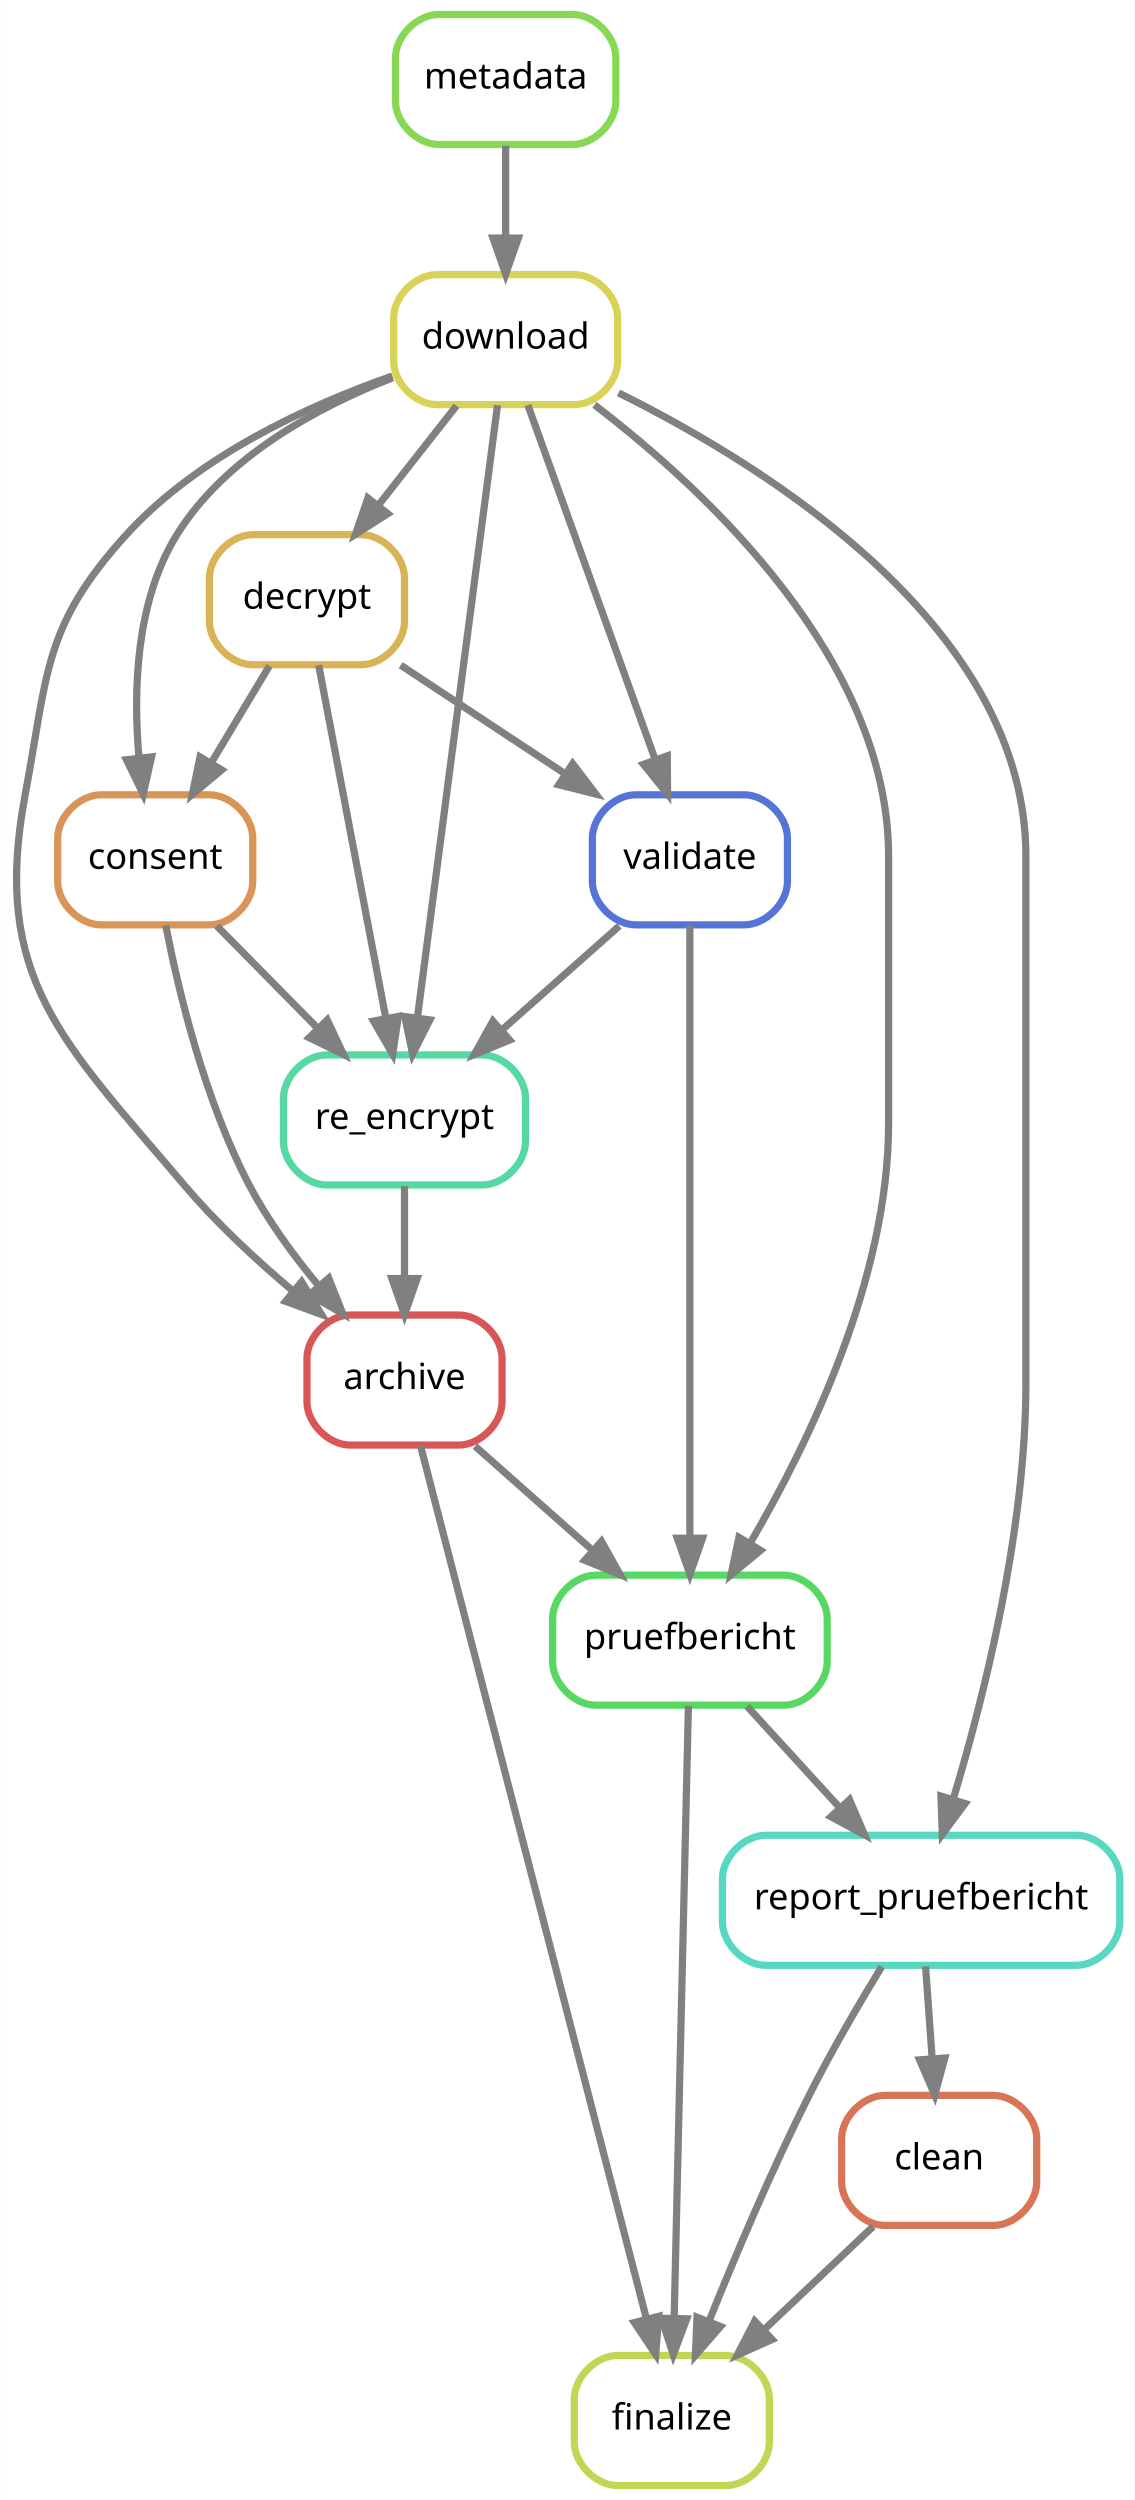
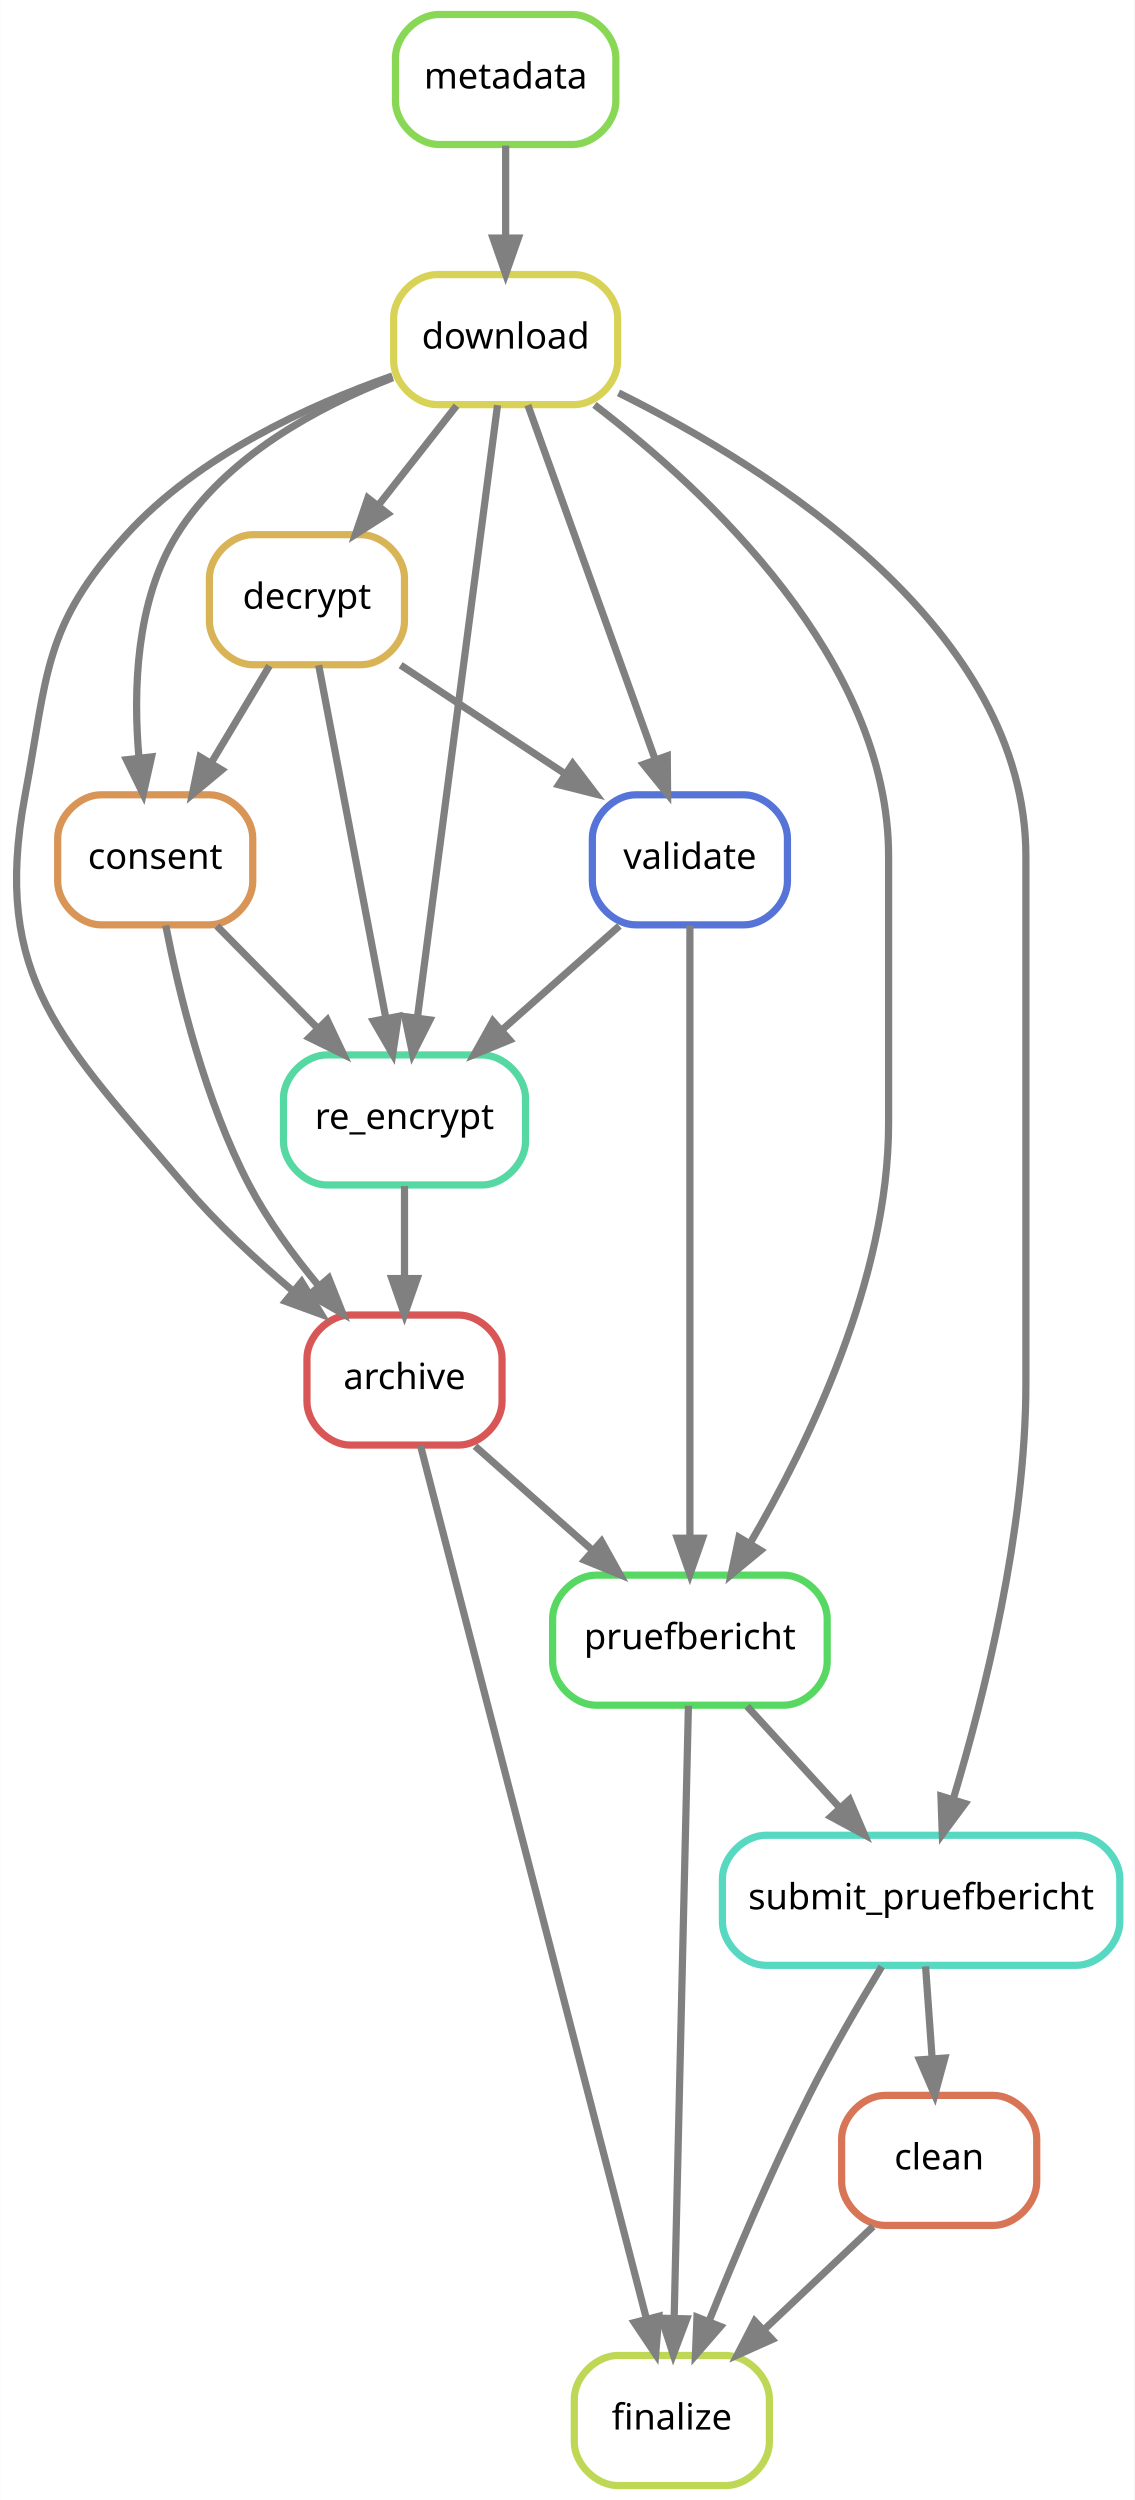
<svg xmlns="http://www.w3.org/2000/svg" width="314pt" height="692pt" viewBox="0.00 0.00 313.93 692.00">
  <g id="graph0" class="graph" transform="scale(1 1) rotate(0) translate(4 688)">
    <polygon fill="white" stroke="transparent" points="-4,4 -4,-688 309.93,-688 309.93,4 -4,4" />
    <g id="node1" class="node">
      <path fill="none" stroke="#bed856" stroke-width="2" d="M196.93,-36C196.93,-36 166.93,-36 166.93,-36 160.93,-36 154.93,-30 154.93,-24 154.93,-24 154.93,-12 154.93,-12 154.93,-6 160.93,0 166.93,0 166.93,0 196.93,0 196.93,0 202.93,0 208.93,-6 208.93,-12 208.93,-12 208.93,-24 208.93,-24 208.93,-30 202.93,-36 196.93,-36" />
      <text text-anchor="middle" x="181.93" y="-15.5" font-family="sans" font-size="10.00">finalize</text>
    </g>
    <g id="node2" class="node">
      <path fill="none" stroke="#d85656" stroke-width="2" d="M122.93,-324C122.93,-324 92.93,-324 92.93,-324 86.93,-324 80.93,-318 80.93,-312 80.93,-312 80.93,-300 80.93,-300 80.93,-294 86.93,-288 92.93,-288 92.93,-288 122.93,-288 122.93,-288 128.93,-288 134.93,-294 134.93,-300 134.93,-300 134.93,-312 134.93,-312 134.93,-318 128.93,-324 122.93,-324" />
      <text text-anchor="middle" x="107.93" y="-303.5" font-family="sans" font-size="10.00">archive</text>
    </g>
    <g id="edge2" class="edge">
      <path fill="none" stroke="grey" stroke-width="2" d="M112.33,-287.97C124.69,-240.19 159.77,-104.62 174.87,-46.27" />
      <polygon fill="grey" stroke="grey" stroke-width="2" points="178.33,-46.86 177.45,-36.31 171.55,-45.11 178.33,-46.86" />
    </g>
    <g id="node10" class="node">
      <path fill="none" stroke="#56d863" stroke-width="2" d="M212.93,-252C212.93,-252 160.93,-252 160.93,-252 154.93,-252 148.93,-246 148.93,-240 148.93,-240 148.93,-228 148.93,-228 148.93,-222 154.93,-216 160.93,-216 160.93,-216 212.93,-216 212.93,-216 218.93,-216 224.93,-222 224.93,-228 224.93,-228 224.93,-240 224.93,-240 224.93,-246 218.93,-252 212.93,-252" />
      <text text-anchor="middle" x="186.93" y="-231.5" font-family="sans" font-size="10.00">pruefbericht</text>
    </g>
    <g id="edge20" class="edge">
      <path fill="none" stroke="grey" stroke-width="2" d="M127.45,-287.7C137.31,-278.97 149.41,-268.24 160.12,-258.75" />
      <polygon fill="grey" stroke="grey" stroke-width="2" points="162.46,-261.36 167.62,-252.1 157.82,-256.12 162.46,-261.36" />
    </g>
    <g id="node3" class="node">
      <path fill="none" stroke="#d8d356" stroke-width="2" d="M154.93,-612C154.93,-612 116.93,-612 116.93,-612 110.93,-612 104.93,-606 104.93,-600 104.93,-600 104.93,-588 104.93,-588 104.93,-582 110.93,-576 116.93,-576 116.93,-576 154.93,-576 154.93,-576 160.93,-576 166.93,-582 166.93,-588 166.93,-588 166.93,-600 166.93,-600 166.93,-606 160.93,-612 154.93,-612" />
      <text text-anchor="middle" x="135.93" y="-591.5" font-family="sans" font-size="10.00">download</text>
    </g>
    <g id="edge5" class="edge">
      <path fill="none" stroke="grey" stroke-width="2" d="M104.57,-583.94C81.44,-575.82 50.69,-561.77 30.93,-540 7.85,-514.58 9.26,-501.75 2.93,-468 -6.63,-417.06 13.46,-399.58 46.93,-360 55.79,-349.52 66.79,-339.31 77,-330.69" />
      <polygon fill="grey" stroke="grey" stroke-width="2" points="79.45,-333.2 84.96,-324.15 75.01,-327.79 79.45,-333.2" />
    </g>
    <g id="node5" class="node">
      <path fill="none" stroke="#d89556" stroke-width="2" d="M53.93,-468C53.93,-468 23.93,-468 23.93,-468 17.93,-468 11.93,-462 11.93,-456 11.93,-456 11.93,-444 11.93,-444 11.93,-438 17.93,-432 23.93,-432 23.93,-432 53.93,-432 53.93,-432 59.93,-432 65.93,-438 65.93,-444 65.93,-444 65.93,-456 65.93,-456 65.93,-462 59.93,-468 53.93,-468" />
      <text text-anchor="middle" x="38.93" y="-447.5" font-family="sans" font-size="10.00">consent</text>
    </g>
    <g id="edge9" class="edge">
      <path fill="none" stroke="grey" stroke-width="2" d="M104.67,-583.44C84,-575.36 58.32,-561.59 44.93,-540 33.54,-521.65 32.78,-496.9 34.44,-478.15" />
      <polygon fill="grey" stroke="grey" stroke-width="2" points="37.92,-478.5 35.6,-468.17 30.97,-477.7 37.92,-478.5" />
    </g>
    <g id="node6" class="node">
      <path fill="none" stroke="#d8b456" stroke-width="2" d="M95.93,-540C95.93,-540 65.93,-540 65.93,-540 59.93,-540 53.93,-534 53.93,-528 53.93,-528 53.93,-516 53.93,-516 53.93,-510 59.93,-504 65.93,-504 65.93,-504 95.93,-504 95.93,-504 101.93,-504 107.93,-510 107.93,-516 107.93,-516 107.93,-528 107.93,-528 107.93,-534 101.93,-540 95.93,-540" />
      <text text-anchor="middle" x="80.93" y="-519.5" font-family="sans" font-size="10.00">decrypt</text>
    </g>
    <g id="edge11" class="edge">
      <path fill="none" stroke="grey" stroke-width="2" d="M122.33,-575.7C115.8,-567.39 107.86,-557.28 100.68,-548.14" />
      <polygon fill="grey" stroke="grey" stroke-width="2" points="103.3,-545.81 94.36,-540.1 97.79,-550.13 103.3,-545.81" />
    </g>
    <g id="node7" class="node">
      <path fill="none" stroke="#56d8a2" stroke-width="2" d="M129.43,-396C129.43,-396 86.43,-396 86.43,-396 80.43,-396 74.43,-390 74.43,-384 74.43,-384 74.43,-372 74.43,-372 74.43,-366 80.43,-360 86.43,-360 86.43,-360 129.43,-360 129.43,-360 135.43,-360 141.43,-366 141.43,-372 141.43,-372 141.43,-384 141.43,-384 141.43,-390 135.43,-396 129.43,-396" />
      <text text-anchor="middle" x="107.93" y="-375.5" font-family="sans" font-size="10.00">re_encrypt</text>
    </g>
    <g id="edge12" class="edge">
      <path fill="none" stroke="grey" stroke-width="2" d="M133.68,-575.85C128.84,-538.83 117.37,-451.18 111.51,-406.39" />
      <polygon fill="grey" stroke="grey" stroke-width="2" points="114.95,-405.69 110.18,-396.23 108.01,-406.6 114.95,-405.69" />
    </g>
    <g id="node8" class="node">
      <path fill="none" stroke="#5673d8" stroke-width="2" d="M201.93,-468C201.93,-468 171.93,-468 171.93,-468 165.93,-468 159.93,-462 159.93,-456 159.93,-456 159.93,-444 159.93,-444 159.93,-438 165.93,-432 171.93,-432 171.93,-432 201.93,-432 201.93,-432 207.93,-432 213.93,-438 213.93,-444 213.93,-444 213.93,-456 213.93,-456 213.93,-462 207.93,-468 201.93,-468" />
      <text text-anchor="middle" x="186.93" y="-447.5" font-family="sans" font-size="10.00">validate</text>
    </g>
    <g id="edge16" class="edge">
      <path fill="none" stroke="grey" stroke-width="2" d="M142.08,-575.87C150.85,-551.46 167.02,-506.43 177.36,-477.64" />
      <polygon fill="grey" stroke="grey" stroke-width="2" points="180.67,-478.78 180.75,-468.19 174.08,-476.42 180.67,-478.78" />
    </g>
    <g id="node9" class="node">
      <path fill="none" stroke="#56d8c1" stroke-width="2" d="M293.93,-180C293.93,-180 207.93,-180 207.93,-180 201.93,-180 195.93,-174 195.93,-168 195.93,-168 195.93,-156 195.93,-156 195.93,-150 201.93,-144 207.93,-144 207.93,-144 293.93,-144 293.93,-144 299.93,-144 305.93,-150 305.93,-156 305.93,-156 305.93,-168 305.93,-168 305.93,-174 299.93,-180 293.93,-180" />
-       <text text-anchor="middle" x="250.93" y="-159.5" font-family="sans" font-size="10.00">report_pruefbericht</text>
+       <text text-anchor="middle" x="250.93" y="-159.5" font-family="sans" font-size="10.00">submit_pruefbericht</text>
    </g>
    <g id="edge19" class="edge">
      <path fill="none" stroke="grey" stroke-width="2" d="M167.17,-579.25C209.52,-558.23 279.93,-513.85 279.93,-451 279.93,-451 279.93,-451 279.93,-305 279.93,-264.21 268.3,-218.15 259.77,-189.84" />
      <polygon fill="grey" stroke="grey" stroke-width="2" points="263.1,-188.77 256.79,-180.26 256.42,-190.84 263.1,-188.77" />
    </g>
    <g id="edge21" class="edge">
      <path fill="none" stroke="grey" stroke-width="2" d="M160.51,-575.93C191.82,-551.96 241.93,-505.14 241.93,-451 241.93,-451 241.93,-451 241.93,-377 241.93,-334.01 219.73,-288.34 203.54,-260.74" />
      <polygon fill="grey" stroke="grey" stroke-width="2" points="206.49,-258.85 198.32,-252.1 200.5,-262.47 206.49,-258.85" />
    </g>
    <g id="node4" class="node">
      <path fill="none" stroke="#88d856" stroke-width="2" d="M154.43,-684C154.43,-684 117.43,-684 117.43,-684 111.43,-684 105.43,-678 105.43,-672 105.43,-672 105.43,-660 105.43,-660 105.43,-654 111.43,-648 117.43,-648 117.43,-648 154.43,-648 154.43,-648 160.43,-648 166.43,-654 166.43,-660 166.43,-660 166.43,-672 166.43,-672 166.43,-678 160.43,-684 154.43,-684" />
      <text text-anchor="middle" x="135.93" y="-663.5" font-family="sans" font-size="10.00">metadata</text>
    </g>
    <g id="edge8" class="edge">
      <path fill="none" stroke="grey" stroke-width="2" d="M135.93,-647.7C135.93,-639.98 135.93,-630.71 135.93,-622.11" />
      <polygon fill="grey" stroke="grey" stroke-width="2" points="139.43,-622.1 135.93,-612.1 132.43,-622.1 139.43,-622.1" />
    </g>
    <g id="edge7" class="edge">
      <path fill="none" stroke="grey" stroke-width="2" d="M41.84,-431.84C45.44,-413.33 52.67,-383.38 64.93,-360 70.1,-350.14 77.26,-340.38 84.27,-331.97" />
      <polygon fill="grey" stroke="grey" stroke-width="2" points="86.95,-334.21 90.86,-324.36 81.67,-329.63 86.95,-334.21" />
    </g>
    <g id="edge14" class="edge">
      <path fill="none" stroke="grey" stroke-width="2" d="M55.98,-431.7C64.42,-423.14 74.75,-412.66 83.97,-403.3" />
      <polygon fill="grey" stroke="grey" stroke-width="2" points="86.54,-405.68 91.07,-396.1 81.55,-400.77 86.54,-405.68" />
    </g>
    <g id="edge10" class="edge">
      <path fill="none" stroke="grey" stroke-width="2" d="M70.54,-503.7C65.66,-495.56 59.74,-485.69 54.35,-476.7" />
      <polygon fill="grey" stroke="grey" stroke-width="2" points="57.33,-474.88 49.19,-468.1 51.33,-478.48 57.33,-474.88" />
    </g>
    <g id="edge15" class="edge">
      <path fill="none" stroke="grey" stroke-width="2" d="M84.18,-503.87C88.78,-479.67 97.24,-435.21 102.72,-406.39" />
      <polygon fill="grey" stroke="grey" stroke-width="2" points="106.23,-406.67 104.66,-396.19 99.35,-405.36 106.23,-406.67" />
    </g>
    <g id="edge17" class="edge">
      <path fill="none" stroke="grey" stroke-width="2" d="M106.86,-503.88C120.59,-494.81 137.63,-483.55 152.46,-473.76" />
      <polygon fill="grey" stroke="grey" stroke-width="2" points="154.48,-476.62 160.9,-468.19 150.62,-470.78 154.48,-476.62" />
    </g>
    <g id="edge6" class="edge">
      <path fill="none" stroke="grey" stroke-width="2" d="M107.93,-359.7C107.93,-351.98 107.93,-342.71 107.93,-334.11" />
      <polygon fill="grey" stroke="grey" stroke-width="2" points="111.43,-334.1 107.93,-324.1 104.43,-334.1 111.43,-334.1" />
    </g>
    <g id="edge13" class="edge">
      <path fill="none" stroke="grey" stroke-width="2" d="M167.4,-431.7C157.54,-422.97 145.44,-412.24 134.73,-402.75" />
      <polygon fill="grey" stroke="grey" stroke-width="2" points="137.03,-400.12 127.23,-396.1 132.39,-405.36 137.03,-400.12" />
    </g>
    <g id="edge22" class="edge">
      <path fill="none" stroke="grey" stroke-width="2" d="M186.93,-431.85C186.93,-394.83 186.93,-307.18 186.93,-262.39" />
      <polygon fill="grey" stroke="grey" stroke-width="2" points="190.43,-262.23 186.93,-252.23 183.43,-262.23 190.43,-262.23" />
    </g>
    <g id="edge3" class="edge">
      <path fill="none" stroke="grey" stroke-width="2" d="M240.03,-143.64C233.81,-133.44 226.06,-120.19 219.93,-108 209.58,-87.46 199.44,-63.43 192.23,-45.53" />
      <polygon fill="grey" stroke="grey" stroke-width="2" points="195.4,-44.02 188.45,-36.02 188.89,-46.6 195.4,-44.02" />
    </g>
    <g id="node11" class="node">
      <path fill="none" stroke="#d87556" stroke-width="2" d="M270.93,-108C270.93,-108 240.93,-108 240.93,-108 234.93,-108 228.93,-102 228.93,-96 228.93,-96 228.93,-84 228.93,-84 228.93,-78 234.93,-72 240.93,-72 240.93,-72 270.93,-72 270.93,-72 276.93,-72 282.93,-78 282.93,-84 282.93,-84 282.93,-96 282.93,-96 282.93,-102 276.93,-108 270.93,-108" />
      <text text-anchor="middle" x="255.93" y="-87.5" font-family="sans" font-size="10.00">clean</text>
    </g>
    <g id="edge23" class="edge">
      <path fill="none" stroke="grey" stroke-width="2" d="M252.16,-143.7C252.71,-135.98 253.37,-126.71 253.99,-118.11" />
      <polygon fill="grey" stroke="grey" stroke-width="2" points="257.48,-118.33 254.7,-108.1 250.5,-117.83 257.48,-118.33" />
    </g>
    <g id="edge1" class="edge">
      <path fill="none" stroke="grey" stroke-width="2" d="M186.52,-215.85C185.66,-178.83 183.61,-91.18 182.57,-46.39" />
      <polygon fill="grey" stroke="grey" stroke-width="2" points="186.06,-46.15 182.33,-36.23 179.06,-46.31 186.06,-46.15" />
    </g>
    <g id="edge18" class="edge">
      <path fill="none" stroke="grey" stroke-width="2" d="M202.75,-215.7C210.5,-207.22 219.96,-196.86 228.45,-187.58" />
      <polygon fill="grey" stroke="grey" stroke-width="2" points="231.12,-189.85 235.29,-180.1 225.96,-185.12 231.12,-189.85" />
    </g>
    <g id="edge4" class="edge">
      <path fill="none" stroke="grey" stroke-width="2" d="M237.63,-71.7C228.49,-63.05 217.29,-52.45 207.33,-43.03" />
      <polygon fill="grey" stroke="grey" stroke-width="2" points="209.68,-40.43 200.01,-36.1 204.87,-45.52 209.68,-40.43" />
    </g>
  </g>
</svg>
